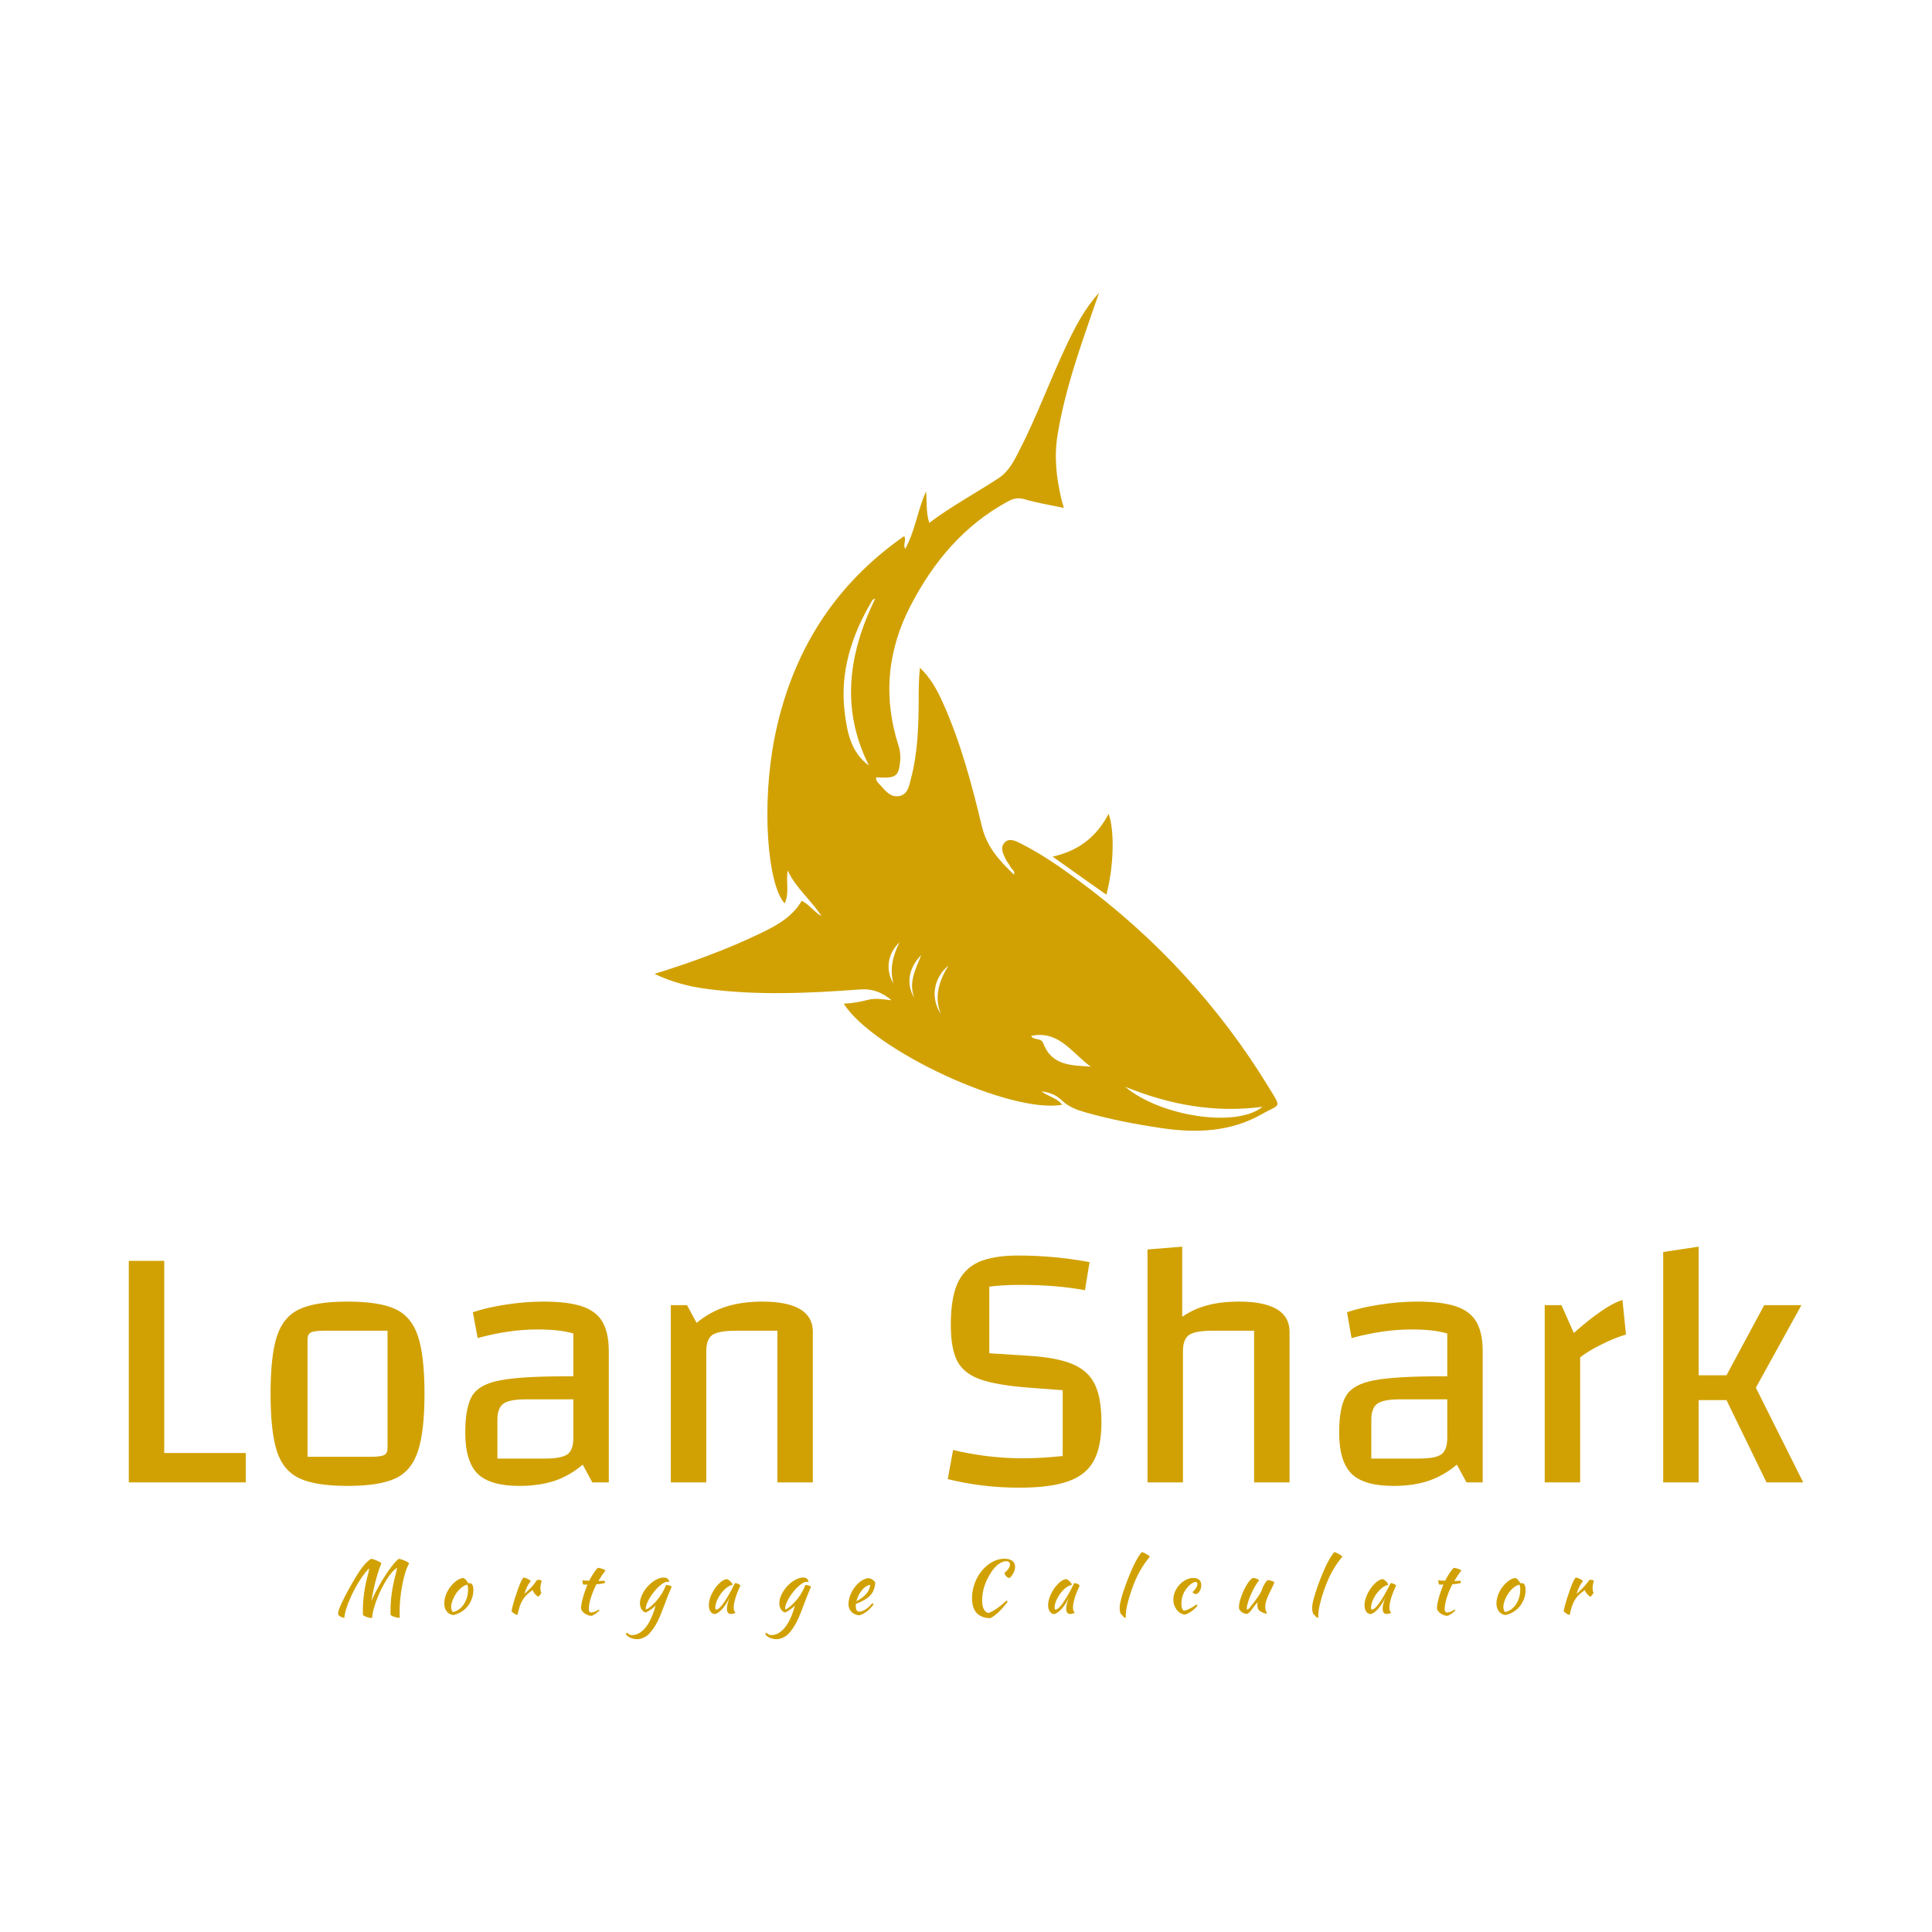
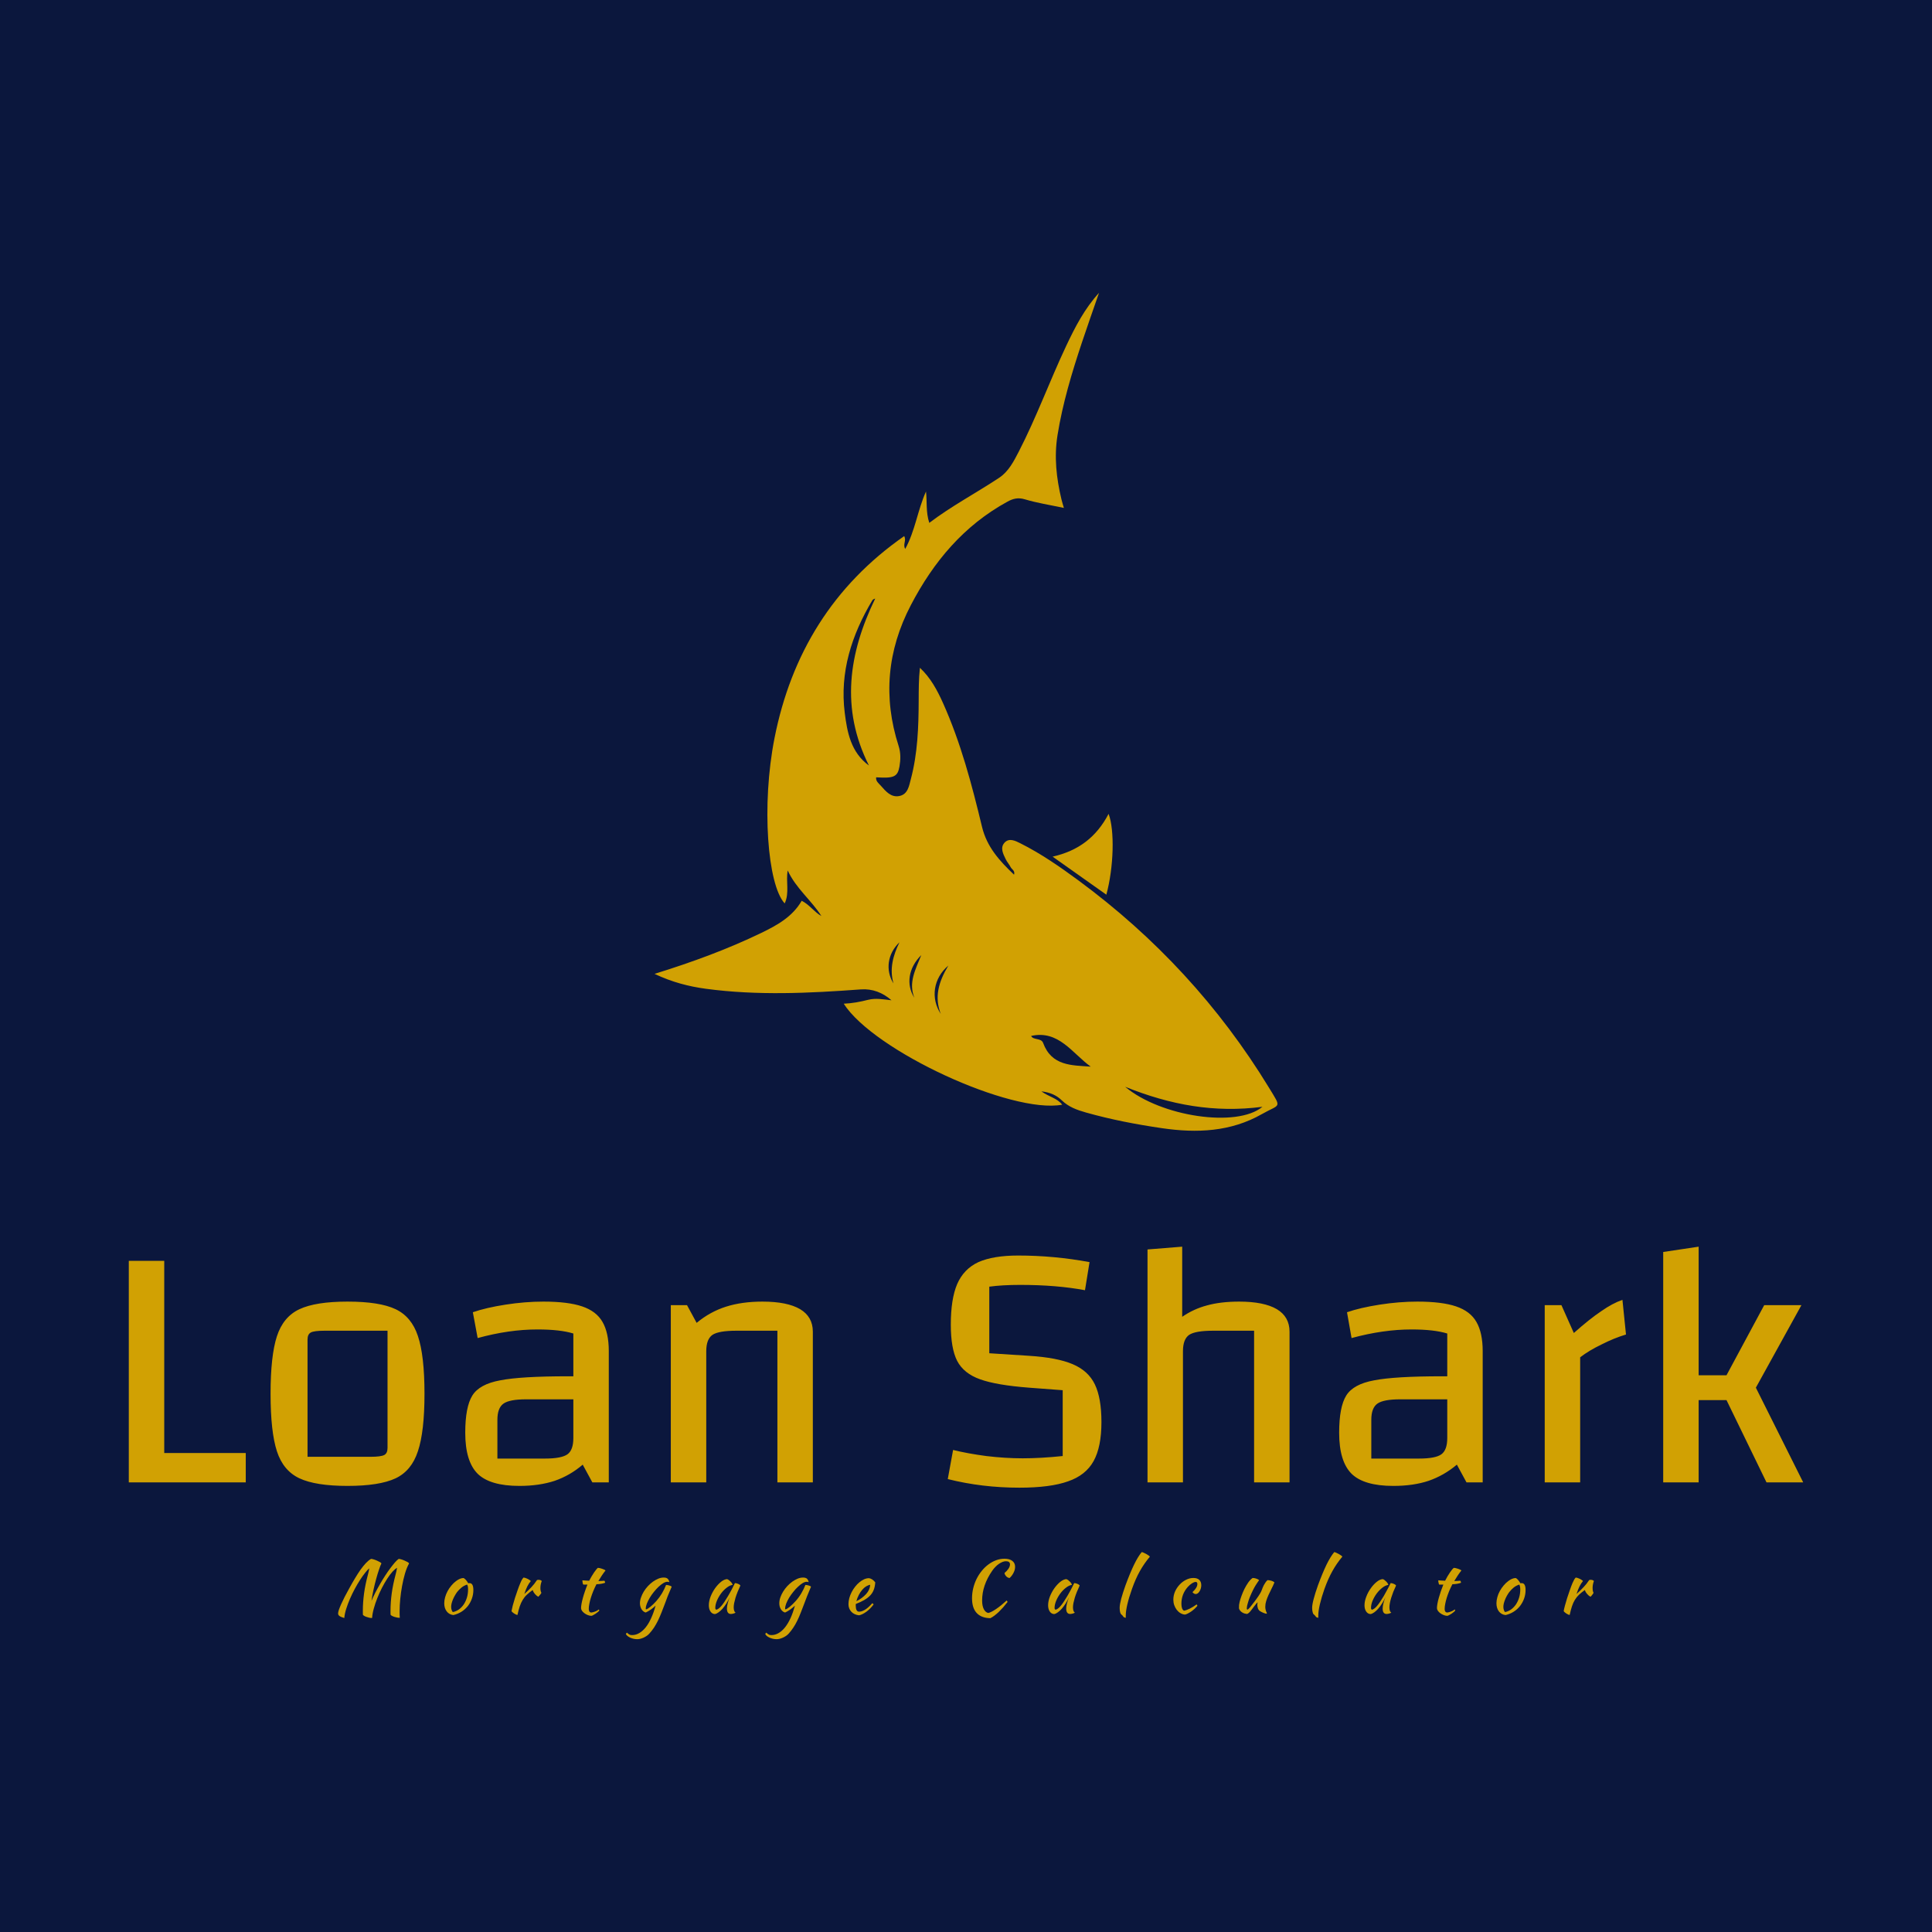
<svg xmlns="http://www.w3.org/2000/svg" data-v-fde0c5aa="" viewBox="0 0 300 300" class="iconAboveSlogan" version="1.1" id="svg23">
  <defs data-v-fde0c5aa="" id="defs2">
    
  </defs>
+   <rect data-v-fde0c5aa="" fill="#0B173D" x="0" y="0" width="300px" height="300px" class="logo-background-square" id="rect4" />
  <defs data-v-fde0c5aa="" id="defs6">
    
  </defs>
  <defs data-v-fde0c5aa="" id="defs11">
    
  </defs>
  <defs data-v-fde0c5aa="" id="defs18">
    
  </defs>
  <g data-v-fde0c5aa="" id="7da9d844-5182-4eda-98b6-240782b9077e" fill="#d1a103" transform="matrix(3.931055,0,0,3.931055,15.04687,162.645)">
    <path d="M 1.26,17.18 V 8.43 h 1.4 v 7.59 h 3.22 v 1.16 z m 8.64,0.14 v 0 q -1.26,0 -1.9,-0.3 v 0 0 Q 7.36,16.72 7.11,15.95 v 0 0 Q 6.86,15.18 6.86,13.68 v 0 0 q 0,-1.5 0.25,-2.27 v 0 0 Q 7.36,10.64 8,10.34 v 0 0 q 0.64,-0.3 1.9,-0.3 v 0 0 q 1.27,0 1.9,0.3 v 0 0 q 0.63,0.3 0.88,1.06 v 0 0 q 0.26,0.77 0.26,2.28 v 0 0 q 0,1.5 -0.26,2.27 v 0 0 q -0.25,0.77 -0.88,1.07 v 0 0 q -0.64,0.3 -1.9,0.3 z M 8.32,16.17 h 2.49 v 0 q 0.4,0 0.54,-0.07 v 0 0 q 0.13,-0.07 0.13,-0.28 v 0 -4.63 H 8.99 v 0 q -0.41,0 -0.54,0.07 v 0 0 q -0.13,0.07 -0.13,0.28 v 0 z m 9.32,-6.13 v 0 q 0.97,0 1.53,0.19 v 0 0 q 0.56,0.19 0.8,0.61 v 0 0 q 0.25,0.43 0.25,1.16 v 0 5.18 h -0.65 l -0.38,-0.7 v 0 q -0.5,0.43 -1.11,0.64 v 0 0 q -0.61,0.2 -1.39,0.2 v 0 0 q -1.16,0 -1.65,-0.48 v 0 0 q -0.49,-0.49 -0.49,-1.62 v 0 0 q 0,-1.02 0.28,-1.47 v 0 0 q 0.28,-0.45 1.1,-0.6 v 0 0 q 0.81,-0.16 2.68,-0.16 v 0 h 0.21 v -1.69 0 Q 18.3,11.14 17.4,11.14 v 0 0 q -1.12,0 -2.36,0.34 v 0 l -0.19,-1.02 v 0 q 0.52,-0.18 1.29,-0.3 v 0 0 q 0.77,-0.12 1.5,-0.12 z m 0.06,6.2 v 0 q 0.65,0 0.89,-0.17 v 0 0 q 0.23,-0.17 0.23,-0.64 v 0 -1.53 h -1.87 v 0 q -0.65,0 -0.89,0.17 v 0 0 q -0.24,0.17 -0.24,0.64 v 0 1.53 z m 4.97,0.94 v -7 h 0.64 l 0.38,0.7 v 0 q 0.53,-0.44 1.16,-0.64 v 0 0 q 0.63,-0.2 1.44,-0.2 v 0 0 q 0.98,0 1.49,0.3 v 0 0 q 0.5,0.3 0.5,0.89 v 0 5.95 h -1.4 v -5.99 h -1.62 v 0 q -0.69,0 -0.94,0.16 v 0 0 Q 24.07,11.52 24.07,12 v 0 5.18 z M 33.82,15.9 v 0 q 0.56,0.14 1.31,0.24 v 0 0 q 0.75,0.09 1.44,0.09 v 0 0 q 0.71,0 1.58,-0.09 v 0 -2.6 l -1.33,-0.1 v 0 q -1.29,-0.1 -1.93,-0.33 v 0 0 q -0.65,-0.23 -0.91,-0.73 v 0 0 q -0.25,-0.49 -0.25,-1.43 v 0 0 q 0,-1.01 0.25,-1.6 v 0 0 q 0.26,-0.6 0.84,-0.87 v 0 0 q 0.59,-0.26 1.57,-0.26 v 0 0 q 1.41,0 2.82,0.26 v 0 l -0.18,1.11 v 0 Q 37.91,9.38 36.47,9.38 v 0 0 q -0.71,0 -1.22,0.07 v 0 2.63 l 1.56,0.1 v 0 q 1.12,0.07 1.73,0.33 v 0 0 q 0.62,0.26 0.88,0.8 v 0 0 q 0.26,0.54 0.26,1.49 v 0 0 q 0,0.98 -0.31,1.54 v 0 0 q -0.31,0.56 -1.01,0.8 v 0 0 q -0.7,0.25 -1.92,0.25 v 0 0 q -1.48,0 -2.83,-0.34 v 0 z m 7.68,1.28 v -9.2 l 1.37,-0.11 v 2.77 0 q 0.45,-0.31 0.98,-0.45 v 0 0 q 0.54,-0.15 1.27,-0.15 v 0 0 q 0.98,0 1.49,0.3 v 0 0 q 0.5,0.3 0.5,0.89 v 0 5.95 h -1.4 v -5.99 h -1.62 v 0 q -0.69,0 -0.94,0.16 v 0 0 Q 42.9,11.52 42.9,12 v 0 5.18 z m 10.66,-7.14 v 0 q 0.97,0 1.53,0.19 v 0 0 q 0.56,0.19 0.8,0.61 v 0 0 q 0.25,0.43 0.25,1.16 v 0 5.18 H 54.1 l -0.38,-0.7 v 0 q -0.51,0.43 -1.12,0.64 v 0 0 q -0.6,0.2 -1.39,0.2 v 0 0 q -1.16,0 -1.65,-0.48 v 0 0 q -0.49,-0.49 -0.49,-1.62 v 0 0 q 0,-1.02 0.28,-1.47 v 0 0 q 0.28,-0.45 1.1,-0.6 v 0 0 q 0.82,-0.16 2.68,-0.16 v 0 h 0.21 v -1.69 0 q -0.52,-0.16 -1.41,-0.16 v 0 0 q -1.12,0 -2.37,0.34 v 0 l -0.18,-1.02 v 0 q 0.52,-0.18 1.29,-0.3 v 0 0 q 0.77,-0.12 1.49,-0.12 z m 0.06,6.2 v 0 q 0.66,0 0.89,-0.17 v 0 0 q 0.23,-0.17 0.23,-0.64 v 0 -1.53 h -1.86 v 0 q -0.66,0 -0.9,0.17 v 0 0 q -0.24,0.17 -0.24,0.64 v 0 1.53 z m 5.63,-6.06 0.49,1.1 v 0 q 0.63,-0.56 1.08,-0.86 v 0 0 q 0.44,-0.31 0.84,-0.45 v 0 l 0.14,1.37 v 0 q -0.47,0.14 -0.96,0.39 v 0 0 q -0.5,0.24 -0.85,0.51 v 0 4.94 h -1.4 v -7 z m 6.52,3.75 h -1.1 v 3.25 h -1.4 v -9.1 l 1.4,-0.21 v 5.08 h 1.1 l 1.49,-2.77 h 1.47 l -1.8,3.26 1.87,3.74 h -1.45 z" id="path8" />
  </g>
  <g data-v-fde0c5aa="" id="c3122858-cf7c-4037-adb4-14004955eb13" stroke="none" fill="#d1a103" transform="matrix(1.330618,0,0,1.330618,83.30834,44.13738)">
    <path clip-rule="evenodd" d="m 42.907,29.392 c 0.293,0.537 -0.19,0.955 0.121,1.494 1.173,-2.141 1.445,-4.529 2.424,-6.698 0.137,1.184 -0.03,2.398 0.385,3.659 2.606,-1.977 5.463,-3.48 8.146,-5.257 1.09,-0.721 1.699,-1.899 2.287,-3.038 2.071,-4.013 3.613,-8.264 5.537,-12.344 1.039,-2.204 2.15,-4.36 3.839,-6.208 -0.663,1.919 -1.345,3.832 -1.985,5.758 -1.185,3.559 -2.266,7.143 -2.862,10.861 -0.407,2.539 -0.13,5.014 0.46,7.479 0.069,0.29 0.16,0.574 0.283,1.005 -1.623,-0.346 -3.122,-0.575 -4.561,-1.007 -0.781,-0.234 -1.375,-0.079 -2.01,0.268 -5.092,2.78 -8.634,7.001 -11.282,12.075 -2.765,5.298 -3.261,10.772 -1.427,16.46 0.252,0.781 0.232,1.591 0.096,2.374 -0.211,1.214 -0.67,1.402 -2.723,1.266 -0.06,0.458 0.295,0.697 0.537,0.971 0.584,0.658 1.195,1.417 2.188,1.209 0.985,-0.206 1.115,-1.183 1.325,-1.972 0.794,-2.992 0.901,-6.061 0.914,-9.134 0.005,-1.267 0.001,-2.534 0.143,-3.855 1.241,1.159 2.015,2.6 2.687,4.094 2.082,4.635 3.375,9.53 4.555,14.445 0.571,2.381 2.051,3.992 3.743,5.604 0.146,-0.468 -0.266,-0.613 -0.401,-0.885 -0.159,-0.319 -0.414,-0.592 -0.569,-0.914 -0.295,-0.612 -0.672,-1.319 -0.164,-1.908 0.545,-0.631 1.289,-0.247 1.878,0.049 2.398,1.204 4.603,2.731 6.756,4.318 8.988,6.625 16.445,14.674 22.259,24.212 1.508,2.474 1.314,1.845 -0.828,3.065 -3.646,2.079 -7.603,2.238 -11.639,1.651 -3.001,-0.437 -5.977,-1.007 -8.901,-1.833 -1.052,-0.297 -2.019,-0.644 -2.833,-1.432 -0.56,-0.543 -1.286,-0.91 -2.369,-1.037 0.905,0.656 1.86,0.794 2.43,1.558 -5.948,1.112 -21.983,-6.289 -25.493,-11.786 0.987,-0.043 1.911,-0.216 2.824,-0.449 0.915,-0.233 1.818,-0.051 2.749,0.048 -1.025,-0.895 -2.224,-1.368 -3.584,-1.268 -6.025,0.445 -12.051,0.735 -18.068,-0.072 -1.999,-0.269 -3.945,-0.768 -6,-1.74 4.426,-1.377 8.53,-2.882 12.477,-4.79 1.853,-0.896 3.626,-1.886 4.698,-3.742 0.919,0.466 1.449,1.305 2.298,1.784 -1.18,-1.856 -2.99,-3.247 -3.931,-5.318 -0.24,1.279 0.229,2.601 -0.353,3.844 -2.013,-2.18 -2.73,-11.485 -1.188,-19.293 1.931,-9.786 6.815,-17.777 15.132,-23.571 z m -4.114,26.77 c -3.339,-6.651 -2.363,-13.1 0.732,-19.481 -0.188,0.06 -0.287,0.121 -0.34,0.209 -2.416,4.049 -3.813,8.397 -3.214,13.132 0.285,2.243 0.705,4.602 2.822,6.14 z m 29.901,37.493 c 4.174,3.498 13.055,4.806 16.021,2.334 -5.585,0.734 -10.751,-0.212 -16.021,-2.334 z m -4.02,-2.352 c -2.171,-1.574 -3.744,-4.299 -6.952,-3.583 0.251,0.524 1.171,0.2 1.399,0.819 1.001,2.707 3.348,2.601 5.553,2.764 z M 47.176,85.149 c -0.761,-1.949 -0.269,-3.726 0.887,-5.644 -1.767,1.492 -2.085,3.82 -0.887,5.644 z M 42.357,76.79 c -1.391,1.327 -1.669,3.243 -0.699,4.805 -0.486,-1.703 -0.052,-3.258 0.699,-4.805 z m 1.738,6.479 c -0.706,-1.756 0.111,-3.261 0.808,-4.985 -1.5,1.482 -1.802,3.426 -0.808,4.985 z" id="path13" />
    <path clip-rule="evenodd" d="m 66.761,61.803 c 0.724,1.915 0.603,6.253 -0.262,9.434 l -6.271,-4.439 c 3.004,-0.681 5.112,-2.274 6.533,-4.995 z" id="path15" />
  </g>
  <g data-v-fde0c5aa="" id="1277791f-596a-476f-8871-e200d93dfbfd" fill="#d1a103" transform="matrix(0.8075203,0,0,0.8075203,51.96704,238.1313)">
    <path d="m 7.2,16.21 v 0 0 q -0.03,0.02 -0.06,0.02 v 0 0 q -0.03,0 -0.11,0 v 0 0 q -0.2,0 -0.46,-0.07 v 0 0 Q 6.31,16.1 6.07,16.01 v 0 0 Q 5.82,15.92 5.65,15.81 v 0 0 Q 5.47,15.69 5.43,15.61 v 0 0 Q 5.42,15.41 5.42,15.2 v 0 0 q 0,-0.21 0,-0.4 v 0 0 q 0,-1.57 0.23,-3.28 v 0 0 Q 5.88,9.81 6.41,7.83 v 0 0 q 0.06,-0.2 0.12,-0.5 v 0 0 Q 6.59,7.03 6.66,6.68 v 0 0 Q 6.33,6.94 5.87,7.53 v 0 0 Q 5.4,8.11 4.89,8.9 v 0 0 Q 4.38,9.69 3.87,10.63 v 0 0 q -0.51,0.95 -0.93,1.92 v 0 0 q -0.42,0.97 -0.72,1.93 v 0 0 q -0.3,0.95 -0.37,1.76 v 0 0 Q 1.18,16.04 0.92,15.85 v 0 0 Q 0.66,15.65 0.66,15.37 v 0 0 q 0,-0.25 0.15,-0.71 v 0 0 Q 0.97,14.2 1.25,13.57 v 0 0 q 0.28,-0.63 0.68,-1.41 v 0 0 q 0.41,-0.78 0.9,-1.67 v 0 0 Q 3.39,9.46 3.93,8.57 v 0 0 Q 4.47,7.67 4.98,6.94 v 0 0 Q 5.5,6.22 6,5.68 v 0 0 Q 6.5,5.15 6.99,4.87 v 0 0 q 0.19,0 0.52,0.1 v 0 0 q 0.33,0.1 0.64,0.24 v 0 0 q 0.32,0.14 0.56,0.28 v 0 0 q 0.25,0.15 0.28,0.25 v 0 0 Q 8.79,6.13 8.53,6.92 v 0 0 Q 8.26,7.7 7.99,8.69 v 0 0 q -0.28,1 -0.52,2.11 v 0 0 q -0.25,1.11 -0.39,2.14 v 0 0 q 0.33,-0.77 0.75,-1.61 v 0 0 Q 8.26,10.5 8.74,9.68 v 0 0 Q 9.21,8.86 9.71,8.09 v 0 0 q 0.5,-0.77 0.97,-1.4 v 0 0 q 0.48,-0.64 0.89,-1.12 v 0 0 q 0.41,-0.47 0.74,-0.7 v 0 0 q 0.19,0 0.52,0.1 v 0 0 q 0.33,0.1 0.64,0.24 v 0 0 q 0.32,0.14 0.57,0.28 v 0 0 q 0.24,0.15 0.27,0.25 v 0 0 q -0.45,0.8 -0.79,1.95 v 0 0 q -0.33,1.14 -0.56,2.4 v 0 0 q -0.23,1.26 -0.35,2.5 v 0 0 q -0.12,1.24 -0.12,2.22 v 0 0 q 0,0.32 0,0.67 v 0 0 q 0,0.35 0.03,0.73 v 0 0 q -0.2,0 -0.47,-0.05 v 0 0 q -0.28,-0.05 -0.53,-0.13 v 0 0 q -0.26,-0.08 -0.47,-0.19 v 0 0 q -0.21,-0.1 -0.3,-0.23 v 0 0 q -0.01,-0.2 -0.01,-0.41 v 0 0 q 0,-0.21 0,-0.4 v 0 0 q 0,-1.57 0.23,-3.28 v 0 0 Q 11.2,9.81 11.73,7.83 v 0 0 q 0.06,-0.2 0.13,-0.54 v 0 0 Q 11.93,6.96 12,6.59 v 0 0 q -0.39,0.2 -0.89,0.75 v 0 0 Q 10.61,7.9 10.1,8.69 v 0 0 Q 9.59,9.48 9.09,10.44 v 0 0 Q 8.6,11.41 8.2,12.41 v 0 0 q -0.4,1 -0.67,1.99 v 0 0 Q 7.25,15.39 7.2,16.21 Z m 15.62,-0.54 v 0 0 q -0.8,-0.09 -1.27,-0.7 v 0 0 Q 21.07,14.35 21.07,13.4 v 0 0 q 0,-0.56 0.17,-1.16 v 0 0 q 0.17,-0.61 0.47,-1.17 v 0 0 Q 22.02,10.5 22.44,10 v 0 0 q 0.42,-0.51 0.91,-0.87 v 0 0 q 0.77,-0.58 1.44,-0.58 v 0 0 q 0.45,0.24 0.89,1 v 0 0 q 0.07,0 0.12,-0.01 v 0 0 q 0.06,-0.01 0.13,-0.01 v 0 0 q 0.74,0 0.74,1.32 v 0 0 q 0,0.88 -0.29,1.67 v 0 0 q -0.28,0.79 -0.79,1.44 v 0 0 q -0.52,0.64 -1.22,1.08 v 0 0 q -0.71,0.44 -1.55,0.63 z m 0.71,-4.41 v 0 0 q -0.23,0.32 -0.44,0.7 v 0 0 q -0.21,0.37 -0.37,0.76 v 0 0 q -0.15,0.38 -0.24,0.74 v 0 0 Q 22.4,13.82 22.4,14.1 v 0 0 q 0,0.33 0.11,0.64 v 0 0 q 0.11,0.31 0.25,0.35 v 0 0 q 0.63,-0.14 1.16,-0.52 v 0 0 q 0.52,-0.39 0.91,-0.96 v 0 0 q 0.38,-0.58 0.6,-1.3 v 0 0 q 0.22,-0.73 0.22,-1.56 v 0 0 q 0,-0.36 -0.04,-0.57 v 0 0 Q 25.56,9.97 25.47,9.81 v 0 0 Q 24.85,10 24.37,10.4 v 0 0 q -0.49,0.41 -0.84,0.86 z m 10.48,3.64 v 0 0 q 0.07,-0.41 0.24,-1.08 v 0 0 q 0.18,-0.66 0.41,-1.41 v 0 0 q 0.24,-0.75 0.51,-1.5 v 0 0 q 0.26,-0.76 0.52,-1.36 v 0 0 q 0.18,-0.44 0.32,-0.68 v 0 0 q 0.14,-0.25 0.31,-0.41 v 0 0 q 0.19,0.02 0.4,0.09 v 0 0 q 0.21,0.07 0.41,0.17 v 0 0 q 0.19,0.1 0.35,0.21 v 0 0 q 0.15,0.1 0.24,0.2 v 0 0 q -0.38,0.45 -0.67,1.02 v 0 0 q -0.29,0.57 -0.58,1.47 v 0 0 q 0.76,-0.67 1.34,-1.29 v 0 0 q 0.58,-0.61 1.08,-1.37 v 0 0 q 0.09,-0.07 0.3,-0.07 v 0 0 q 0.19,0 0.37,0.06 v 0 0 q 0.19,0.07 0.26,0.18 v 0 0 q -0.26,0.67 -0.26,1.33 v 0 0 q 0,0.61 0.19,0.92 v 0 0 q -0.02,0.09 -0.19,0.32 v 0 0 q -0.18,0.24 -0.39,0.45 v 0 0 Q 38.79,11.96 38.5,11.61 v 0 0 q -0.29,-0.34 -0.43,-0.75 v 0 0 q -0.66,0.47 -1.12,0.91 v 0 0 q -0.47,0.44 -0.79,0.98 v 0 0 q -0.33,0.54 -0.57,1.24 v 0 0 q -0.23,0.7 -0.44,1.66 v 0 0 q -0.12,-0.01 -0.3,-0.09 v 0 0 Q 34.68,15.48 34.5,15.37 v 0 0 q -0.17,-0.11 -0.31,-0.24 v 0 0 Q 34.05,15.01 34.01,14.9 Z m 14.6,-5.09 h -0.8 v 0 Q 47.74,9.73 47.68,9.46 v 0 0 Q 47.63,9.18 47.63,8.99 v 0 0 q 0.36,0.03 0.7,0.05 v 0 0 q 0.33,0.02 0.61,0.03 v 0 0 Q 49.15,8.65 49.4,8.24 v 0 0 q 0.24,-0.41 0.48,-0.76 v 0 0 Q 50.11,7.14 50.31,6.9 v 0 0 q 0.2,-0.24 0.31,-0.31 v 0 0 q 0.14,0 0.36,0.05 v 0 0 q 0.22,0.05 0.44,0.13 v 0 0 q 0.23,0.08 0.41,0.16 v 0 0 q 0.18,0.08 0.25,0.17 v 0 0 q -0.42,0.53 -0.72,0.99 v 0 0 q -0.3,0.45 -0.65,1.04 v 0 0 q 0.28,0 0.57,-0.02 v 0 0 Q 51.56,9.1 51.86,9.07 v 0 0 q 0.07,0.07 0.11,0.18 v 0 0 q 0.04,0.1 0.04,0.21 v 0 0 q -0.69,0.26 -1.67,0.28 v 0 0 q -0.35,0.68 -0.62,1.34 v 0 0 q -0.27,0.67 -0.46,1.28 v 0 0 q -0.19,0.62 -0.29,1.16 v 0 0 q -0.11,0.55 -0.11,0.98 v 0 0 q 0,0.62 0.46,0.69 v 0 0 q 0.42,-0.06 0.8,-0.21 v 0 0 q 0.38,-0.15 0.67,-0.39 v 0 0 q 0.09,0.12 0.1,0.21 v 0 0 q -0.08,0.12 -0.29,0.29 v 0 0 q -0.2,0.17 -0.44,0.33 v 0 0 q -0.24,0.16 -0.46,0.27 v 0 0 q -0.22,0.12 -0.34,0.13 v 0 0 q -0.35,-0.01 -0.7,-0.15 v 0 0 q -0.35,-0.14 -0.63,-0.35 v 0 0 q -0.29,-0.21 -0.47,-0.47 v 0 0 q -0.18,-0.26 -0.18,-0.51 v 0 0 q 0,-0.34 0.09,-0.85 v 0 0 q 0.09,-0.51 0.26,-1.11 v 0 0 q 0.16,-0.61 0.39,-1.26 v 0 0 q 0.22,-0.66 0.49,-1.31 z m 7.4,9.54 v 0 0 q 0,-0.09 0.06,-0.16 v 0 0 q 0.06,-0.07 0.13,-0.14 v 0 0 q 0.16,0.16 0.28,0.24 v 0 0 q 0.12,0.09 0.23,0.14 v 0 0 q 0.1,0.06 0.21,0.07 v 0 0 q 0.12,0.02 0.27,0.02 v 0 0 q 0.73,0 1.39,-0.39 v 0 0 q 0.65,-0.38 1.24,-1.11 v 0 0 q 0.58,-0.73 1.05,-1.78 v 0 0 q 0.48,-1.05 0.84,-2.38 v 0 0 q -0.17,0.17 -0.41,0.37 v 0 0 q -0.25,0.2 -0.51,0.39 v 0 0 q -0.27,0.18 -0.53,0.33 v 0 0 Q 60,15.11 59.82,15.18 v 0 0 q -0.24,-0.05 -0.44,-0.21 v 0 0 q -0.2,-0.16 -0.36,-0.4 v 0 0 q -0.15,-0.23 -0.23,-0.53 v 0 0 Q 58.7,13.73 58.7,13.4 v 0 0 q 0,-0.55 0.21,-1.12 v 0 0 q 0.2,-0.58 0.53,-1.13 v 0 0 q 0.34,-0.55 0.79,-1.04 v 0 0 Q 60.69,9.62 61.2,9.25 v 0 0 q 0.51,-0.36 1.04,-0.58 v 0 0 q 0.52,-0.21 1.03,-0.21 v 0 0 q 0.49,0 0.73,0.2 v 0 0 q 0.25,0.2 0.36,0.69 v 0 0 Q 64.2,9.27 63.97,9.27 v 0 0 q -0.34,0 -0.78,0.26 v 0 0 q -0.44,0.27 -0.9,0.7 v 0 0 q -0.45,0.42 -0.9,0.98 v 0 0 q -0.45,0.55 -0.79,1.12 v 0 0 q -0.34,0.58 -0.56,1.12 v 0 0 Q 59.82,14 59.82,14.43 v 0 0 q 0,0.1 0.02,0.12 v 0 0 q 0.01,0.02 0.04,0.02 v 0 0 q 0.12,0 0.34,-0.14 v 0 0 q 0.22,-0.14 0.49,-0.35 v 0 0 q 0.27,-0.22 0.57,-0.51 v 0 0 q 0.29,-0.28 0.56,-0.58 v 0 0 q 0.6,-0.67 1.1,-1.5 v 0 0 q 0.49,-0.84 0.79,-1.62 v 0 0 Q 64.11,9.9 64.4,10 v 0 0 q 0.29,0.09 0.41,0.21 v 0 0 q -0.48,1.09 -0.77,1.83 v 0 0 q -0.28,0.74 -0.49,1.32 v 0 0 q -0.38,1 -0.71,1.84 v 0 0 q -0.33,0.83 -0.67,1.54 v 0 0 q -0.35,0.7 -0.74,1.31 v 0 0 q -0.4,0.61 -0.91,1.17 v 0 0 q -0.24,0.27 -0.54,0.47 v 0 0 q -0.3,0.2 -0.61,0.34 v 0 0 q -0.32,0.14 -0.62,0.21 v 0 0 q -0.3,0.07 -0.55,0.07 v 0 0 q -0.34,0 -0.69,-0.07 v 0 0 q -0.35,-0.08 -0.65,-0.21 v 0 0 q -0.3,-0.14 -0.52,-0.31 v 0 0 Q 56.11,19.54 56.01,19.35 Z M 76.97,9.52 v 0 0 q 0.14,0 0.33,0.05 v 0 0 q 0.19,0.05 0.34,0.13 v 0 0 q 0.16,0.07 0.26,0.16 v 0 0 q 0.11,0.08 0.11,0.15 v 0 0 q -0.28,0.59 -0.52,1.18 v 0 0 q -0.24,0.6 -0.41,1.14 v 0 0 q -0.16,0.55 -0.26,1.03 v 0 0 q -0.09,0.47 -0.09,0.82 v 0 0 q 0,0.39 0.09,0.65 v 0 0 q 0.08,0.26 0.28,0.37 v 0 0 q -0.17,0.12 -0.44,0.19 v 0 0 q -0.26,0.07 -0.47,0.07 v 0 0 q -0.76,0 -0.76,-1.04 v 0 0 q 0,-0.8 0.53,-2.18 v 0 0 q -0.28,0.64 -0.64,1.21 v 0 0 q -0.36,0.56 -0.74,1 v 0 0 q -0.38,0.43 -0.77,0.7 v 0 0 q -0.38,0.28 -0.7,0.33 v 0 0 q -0.52,-0.02 -0.84,-0.49 v 0 0 q -0.32,-0.47 -0.32,-1.2 v 0 0 q 0,-0.78 0.33,-1.65 v 0 0 q 0.34,-0.87 0.86,-1.61 v 0 0 q 0.53,-0.74 1.14,-1.24 v 0 0 q 0.62,-0.5 1.19,-0.53 v 0 0 q 0.14,0.05 0.32,0.17 v 0 0 q 0.17,0.13 0.33,0.3 v 0 0 q 0.17,0.16 0.28,0.34 v 0 0 q 0.11,0.17 0.12,0.3 v 0 0 q -0.56,0.08 -1.15,0.55 v 0 0 q -0.6,0.46 -1.08,1.11 v 0 0 q -0.48,0.65 -0.79,1.39 v 0 0 q -0.31,0.74 -0.31,1.39 v 0 0 q 0,0.26 0.2,0.33 v 0 0 q 0.4,-0.08 0.94,-0.69 v 0 0 q 0.53,-0.61 1.28,-1.88 v 0 0 q 0.14,-0.25 0.32,-0.56 v 0 0 q 0.17,-0.31 0.36,-0.65 v 0 0 q 0.18,-0.33 0.35,-0.68 v 0 0 q 0.18,-0.34 0.33,-0.66 z m 5.84,9.83 v 0 0 q 0,-0.09 0.06,-0.16 v 0 0 q 0.05,-0.07 0.12,-0.14 v 0 0 q 0.17,0.16 0.29,0.24 v 0 0 q 0.12,0.09 0.22,0.14 v 0 0 q 0.11,0.06 0.22,0.07 v 0 0 q 0.11,0.02 0.27,0.02 v 0 0 q 0.72,0 1.38,-0.39 v 0 0 q 0.66,-0.38 1.24,-1.11 v 0 0 q 0.58,-0.73 1.06,-1.78 v 0 0 q 0.47,-1.05 0.84,-2.38 v 0 0 q -0.17,0.17 -0.42,0.37 v 0 0 q -0.24,0.2 -0.51,0.39 v 0 0 q -0.26,0.18 -0.52,0.33 v 0 0 q -0.26,0.16 -0.44,0.23 v 0 0 q -0.24,-0.05 -0.44,-0.21 v 0 0 q -0.21,-0.16 -0.36,-0.4 v 0 0 q -0.15,-0.23 -0.24,-0.53 v 0 0 Q 85.5,13.73 85.5,13.4 v 0 0 q 0,-0.55 0.2,-1.12 v 0 0 q 0.2,-0.58 0.54,-1.13 v 0 0 q 0.34,-0.55 0.79,-1.04 v 0 0 Q 87.49,9.62 88,9.25 v 0 0 q 0.51,-0.36 1.03,-0.58 v 0 0 q 0.53,-0.21 1.03,-0.21 v 0 0 q 0.49,0 0.74,0.2 v 0 0 q 0.24,0.2 0.35,0.69 v 0 0 Q 91,9.27 90.76,9.27 v 0 0 q -0.33,0 -0.78,0.26 v 0 0 q -0.44,0.27 -0.89,0.7 v 0 0 q -0.46,0.42 -0.9,0.98 v 0 0 q -0.45,0.55 -0.8,1.12 v 0 0 q -0.34,0.58 -0.56,1.12 v 0 0 Q 86.62,14 86.62,14.43 v 0 0 q 0,0.1 0.01,0.12 v 0 0 q 0.02,0.02 0.04,0.02 v 0 0 q 0.13,0 0.35,-0.14 v 0 0 q 0.21,-0.14 0.49,-0.35 v 0 0 q 0.27,-0.22 0.56,-0.51 v 0 0 q 0.3,-0.28 0.56,-0.58 v 0 0 q 0.61,-0.67 1.1,-1.5 v 0 0 q 0.5,-0.84 0.79,-1.62 v 0 0 Q 90.9,9.9 91.2,10 v 0 0 q 0.29,0.09 0.4,0.21 v 0 0 q -0.47,1.09 -0.76,1.83 v 0 0 q -0.29,0.74 -0.5,1.32 v 0 0 q -0.38,1 -0.71,1.84 v 0 0 q -0.32,0.83 -0.67,1.54 v 0 0 q -0.34,0.7 -0.74,1.31 v 0 0 q -0.4,0.61 -0.9,1.17 v 0 0 q -0.24,0.27 -0.54,0.47 v 0 0 q -0.3,0.2 -0.62,0.34 v 0 0 q -0.31,0.14 -0.61,0.21 v 0 0 q -0.3,0.07 -0.56,0.07 v 0 0 q -0.33,0 -0.68,-0.07 v 0 0 q -0.35,-0.08 -0.65,-0.21 v 0 0 q -0.3,-0.14 -0.53,-0.31 v 0 0 q -0.22,-0.18 -0.32,-0.37 z m 21.14,-9.97 v 0 0 q -0.06,0.87 -0.31,1.49 v 0 0 q -0.25,0.62 -0.72,1.09 v 0 0 q -0.47,0.47 -1.14,0.85 v 0 0 q -0.67,0.38 -1.57,0.73 v 0 0 q 0,0.08 -0.01,0.17 v 0 0 q 0,0.09 0,0.19 v 0 0 q 0,0.18 0.03,0.38 v 0 0 q 0.02,0.2 0.09,0.36 v 0 0 q 0.07,0.17 0.2,0.28 v 0 0 q 0.13,0.1 0.32,0.1 v 0 0 q 0.38,0 0.74,-0.17 v 0 0 q 0.37,-0.16 0.7,-0.41 v 0 0 q 0.33,-0.24 0.61,-0.53 v 0 0 q 0.29,-0.29 0.51,-0.53 v 0 0 q 0.14,0.13 0.24,0.24 v 0 0 q -0.63,0.84 -1.38,1.4 v 0 0 q -0.75,0.55 -1.42,0.7 v 0 0 q -0.96,-0.11 -1.5,-0.7 v 0 0 Q 98.8,14.42 98.8,13.58 v 0 0 q 0,-0.57 0.16,-1.17 v 0 0 q 0.16,-0.59 0.45,-1.15 v 0 0 q 0.28,-0.55 0.67,-1.04 v 0 0 q 0.38,-0.49 0.82,-0.85 v 0 0 Q 101.35,9 101.81,8.79 v 0 0 q 0.47,-0.21 0.94,-0.21 v 0 0 q 0.64,0.09 1.2,0.8 z m -0.97,0.46 v 0 0 q -0.37,0.06 -0.78,0.31 v 0 0 q -0.41,0.25 -0.76,0.67 v 0 0 q -0.36,0.42 -0.65,0.98 v 0 0 q -0.3,0.56 -0.47,1.21 v 0 0 q 1.12,-0.56 1.87,-1.38 v 0 0 q 0.74,-0.82 0.79,-1.79 z m 19.58,2.59 v 0 0 q 0,-0.98 0.23,-1.92 v 0 0 q 0.23,-0.95 0.65,-1.8 v 0 0 q 0.42,-0.84 1,-1.55 v 0 0 q 0.58,-0.71 1.27,-1.22 v 0 0 q 0.7,-0.52 1.48,-0.81 v 0 0 q 0.78,-0.29 1.61,-0.29 v 0 0 q 0.97,0 1.5,0.41 v 0 0 q 0.54,0.41 0.54,1.13 v 0 0 q 0,0.28 -0.07,0.58 v 0 0 q -0.08,0.29 -0.23,0.58 v 0 0 q -0.14,0.29 -0.34,0.55 v 0 0 q -0.2,0.27 -0.43,0.46 v 0 0 Q 129.4,8.5 129.14,8.22 v 0 0 Q 128.87,7.95 128.8,7.59 v 0 0 q 0.49,-0.41 0.78,-0.85 v 0 0 q 0.28,-0.44 0.28,-0.8 v 0 0 q 0,-0.62 -0.77,-0.62 v 0 0 q -0.32,0 -0.66,0.13 v 0 0 q -0.34,0.14 -0.69,0.37 v 0 0 q -0.35,0.24 -0.68,0.58 v 0 0 q -0.33,0.33 -0.61,0.74 v 0 0 q -1.95,2.8 -1.95,5.73 v 0 0 q 0,1.03 0.32,1.66 v 0 0 q 0.33,0.63 0.86,0.74 v 0 0 q 0.6,-0.14 1.52,-0.77 v 0 0 q 0.93,-0.63 2.02,-1.63 v 0 0 q 0.14,0.14 0.17,0.29 v 0 0 q -0.41,0.53 -0.84,1.02 v 0 0 q -0.44,0.49 -0.86,0.9 v 0 0 q -0.43,0.4 -0.84,0.71 v 0 0 q -0.42,0.31 -0.77,0.48 v 0 0 q -1.73,-0.03 -2.63,-1 v 0 0 q -0.89,-0.96 -0.89,-2.84 z m 19.65,-2.91 v 0 0 q 0.14,0 0.33,0.05 v 0 0 q 0.19,0.05 0.34,0.13 v 0 0 q 0.16,0.07 0.26,0.16 v 0 0 q 0.11,0.08 0.11,0.15 v 0 0 q -0.28,0.59 -0.52,1.18 v 0 0 q -0.24,0.6 -0.41,1.14 v 0 0 q -0.16,0.55 -0.26,1.03 v 0 0 q -0.09,0.47 -0.09,0.82 v 0 0 q 0,0.39 0.09,0.65 v 0 0 q 0.08,0.26 0.28,0.37 v 0 0 q -0.17,0.12 -0.44,0.19 v 0 0 q -0.26,0.07 -0.47,0.07 v 0 0 q -0.76,0 -0.76,-1.04 v 0 0 q 0,-0.8 0.53,-2.18 v 0 0 q -0.28,0.64 -0.64,1.21 v 0 0 q -0.36,0.56 -0.74,1 v 0 0 q -0.38,0.43 -0.77,0.7 v 0 0 q -0.38,0.28 -0.7,0.33 v 0 0 q -0.52,-0.02 -0.84,-0.49 v 0 0 q -0.32,-0.47 -0.32,-1.2 v 0 0 q 0,-0.78 0.33,-1.65 v 0 0 q 0.34,-0.87 0.86,-1.61 v 0 0 q 0.53,-0.74 1.14,-1.24 v 0 0 q 0.62,-0.5 1.19,-0.53 v 0 0 q 0.14,0.05 0.32,0.17 v 0 0 q 0.17,0.13 0.33,0.3 v 0 0 q 0.17,0.16 0.28,0.34 v 0 0 q 0.11,0.17 0.12,0.3 v 0 0 q -0.56,0.08 -1.15,0.55 v 0 0 q -0.6,0.46 -1.08,1.11 v 0 0 q -0.48,0.65 -0.79,1.39 v 0 0 q -0.31,0.74 -0.31,1.39 v 0 0 q 0,0.26 0.2,0.33 v 0 0 q 0.4,-0.08 0.94,-0.69 v 0 0 q 0.53,-0.61 1.28,-1.88 v 0 0 q 0.14,-0.25 0.32,-0.56 v 0 0 q 0.17,-0.31 0.36,-0.65 v 0 0 q 0.18,-0.33 0.35,-0.68 v 0 0 q 0.18,-0.34 0.33,-0.66 z m 8.74,4.76 v 0 0 q 0,-0.62 0.29,-1.73 v 0 0 q 0.3,-1.11 0.83,-2.6 v 0 0 q 0.87,-2.36 1.63,-3.94 v 0 0 q 0.76,-1.57 1.49,-2.45 v 0 0 q 0.17,0.02 0.41,0.14 v 0 0 q 0.25,0.11 0.49,0.24 v 0 0 q 0.23,0.13 0.42,0.27 v 0 0 q 0.19,0.14 0.25,0.23 v 0 0 q -1.09,1.29 -1.92,2.77 v 0 0 q -0.83,1.48 -1.51,3.4 v 0 0 q -0.59,1.65 -0.9,2.98 v 0 0 q -0.31,1.32 -0.31,2.2 v 0 0 q 0,0.24 0,0.3 v 0 0 q 0,0.05 0.02,0.11 v 0 0 q -0.2,-0.03 -0.34,-0.1 v 0 0 q -0.14,-0.07 -0.18,-0.17 v 0 0 q -0.03,-0.07 -0.15,-0.2 v 0 0 q -0.13,-0.13 -0.23,-0.2 v 0 0 q -0.12,-0.09 -0.21,-0.44 v 0 0 q -0.08,-0.36 -0.08,-0.81 z m 10.32,-1.57 v 0 0 q 0,-0.8 0.32,-1.55 v 0 0 q 0.33,-0.74 0.87,-1.32 v 0 0 Q 163,9.25 163.69,8.9 v 0 0 q 0.7,-0.36 1.44,-0.36 v 0 0 q 0.73,0 1.12,0.36 v 0 0 q 0.39,0.37 0.39,1.04 v 0 0 q 0,0.32 -0.09,0.62 v 0 0 q -0.09,0.3 -0.24,0.54 v 0 0 q -0.14,0.24 -0.34,0.39 v 0 0 q -0.2,0.14 -0.39,0.14 v 0 0 q -0.17,0 -0.35,-0.1 v 0 0 q -0.17,-0.11 -0.28,-0.27 v 0 0 q 0.94,-0.86 0.94,-1.56 v 0 0 q 0,-0.4 -0.33,-0.4 v 0 0 q -0.28,0 -0.7,0.26 v 0 0 q -0.42,0.27 -0.81,0.7 v 0 0 q -0.6,0.67 -0.92,1.49 v 0 0 q -0.31,0.82 -0.31,1.72 v 0 0 q 0,1.13 0.5,1.36 v 0 0 q 0.21,-0.03 0.49,-0.13 v 0 0 q 0.28,-0.1 0.61,-0.26 v 0 0 q 0.32,-0.16 0.66,-0.37 v 0 0 q 0.34,-0.21 0.67,-0.45 v 0 0 q 0.05,0.04 0.09,0.13 v 0 0 q 0.05,0.08 0.05,0.15 v 0 0 q -0.24,0.3 -0.55,0.58 v 0 0 q -0.31,0.28 -0.64,0.51 v 0 0 q -0.34,0.23 -0.66,0.39 v 0 0 q -0.31,0.16 -0.55,0.2 v 0 0 q -0.46,-0.04 -0.87,-0.29 v 0 0 q -0.4,-0.24 -0.7,-0.63 v 0 0 q -0.3,-0.39 -0.48,-0.9 v 0 0 q -0.17,-0.5 -0.17,-1.05 z m 16.6,2.16 v 0 0 q -0.27,-0.23 -0.36,-0.56 v 0 0 q -0.09,-0.34 -0.09,-0.58 v 0 0 q 0,-0.29 0.07,-0.5 v 0 0 q -0.05,0 -0.25,0.22 v 0 0 q -0.2,0.23 -0.43,0.54 v 0 0 q -0.23,0.3 -0.45,0.6 v 0 0 q -0.23,0.29 -0.34,0.43 v 0 0 q -0.18,0.2 -0.34,0.31 v 0 0 q -0.16,0.11 -0.26,0.13 v 0 0 q -0.22,-0.02 -0.47,-0.09 v 0 0 q -0.24,-0.08 -0.46,-0.22 v 0 0 q -0.22,-0.14 -0.38,-0.34 v 0 0 q -0.16,-0.19 -0.22,-0.45 v 0 0 q 0,-0.39 0.02,-0.64 v 0 0 q 0.03,-0.25 0.1,-0.55 v 0 0 q 0.12,-0.53 0.37,-1.2 v 0 0 q 0.24,-0.67 0.56,-1.32 v 0 0 q 0.33,-0.65 0.72,-1.22 v 0 0 q 0.4,-0.57 0.85,-0.89 v 0 0 q 0.13,0 0.3,0.02 v 0 0 q 0.16,0.02 0.34,0.08 v 0 0 q 0.17,0.05 0.33,0.13 v 0 0 q 0.17,0.08 0.28,0.2 v 0 0 q -0.13,0.14 -0.64,0.94 v 0 0 q -0.51,0.8 -1.14,2.3 v 0 0 q -0.07,0.15 -0.17,0.45 v 0 0 q -0.1,0.29 -0.19,0.61 v 0 0 q -0.1,0.32 -0.17,0.63 v 0 0 q -0.06,0.31 -0.06,0.49 v 0 0 q 0,0.11 0.04,0.17 v 0 0 q 0.03,0.06 0.06,0.08 v 0 0 q 0.21,-0.08 0.53,-0.46 v 0 0 q 0.32,-0.38 0.9,-1.16 v 0 0 q 0.14,-0.2 0.33,-0.45 v 0 0 q 0.19,-0.25 0.38,-0.54 v 0 0 q 0.2,-0.28 0.37,-0.59 v 0 0 q 0.18,-0.31 0.29,-0.62 v 0 0 q 0.06,-0.17 0.15,-0.4 v 0 0 q 0.09,-0.23 0.22,-0.48 v 0 0 q 0.13,-0.25 0.31,-0.51 v 0 0 q 0.17,-0.26 0.41,-0.48 v 0 0 q 0.18,0 0.39,0.04 v 0 0 q 0.21,0.04 0.4,0.1 v 0 0 q 0.19,0.07 0.33,0.14 v 0 0 q 0.14,0.08 0.21,0.16 v 0 0 q -0.25,0.62 -0.56,1.22 v 0 0 q -0.31,0.6 -0.57,1.18 v 0 0 q -0.27,0.59 -0.45,1.16 v 0 0 q -0.18,0.57 -0.18,1.12 v 0 0 q 0,0.29 0.05,0.51 v 0 0 q 0.05,0.22 0.1,0.37 v 0 0 q 0.06,0.14 0.11,0.24 v 0 0 q 0.05,0.1 0.05,0.17 v 0 0 q 0,0.01 -0.03,0.04 v 0 0 q -0.02,0.01 -0.03,0.01 v 0 0 q -0.1,0 -0.25,-0.04 v 0 0 q -0.16,-0.04 -0.35,-0.12 v 0 0 q -0.18,-0.07 -0.37,-0.17 v 0 0 q -0.19,-0.1 -0.36,-0.21 z m 10.09,-0.59 v 0 0 q 0,-0.62 0.3,-1.73 v 0 0 q 0.29,-1.11 0.82,-2.6 v 0 0 q 0.87,-2.36 1.63,-3.94 v 0 0 q 0.77,-1.57 1.5,-2.45 v 0 0 q 0.16,0.02 0.41,0.14 v 0 0 q 0.24,0.11 0.48,0.24 v 0 0 q 0.24,0.13 0.43,0.27 v 0 0 q 0.19,0.14 0.24,0.23 v 0 0 q -1.09,1.29 -1.91,2.77 v 0 0 q -0.83,1.48 -1.52,3.4 v 0 0 q -0.58,1.65 -0.89,2.98 v 0 0 q -0.31,1.32 -0.31,2.2 v 0 0 q 0,0.24 0,0.3 v 0 0 q 0,0.05 0.01,0.11 v 0 0 q -0.19,-0.03 -0.33,-0.1 v 0 0 q -0.14,-0.07 -0.18,-0.17 v 0 0 q -0.03,-0.07 -0.16,-0.2 v 0 0 q -0.12,-0.13 -0.22,-0.2 v 0 0 q -0.13,-0.09 -0.21,-0.44 v 0 0 q -0.09,-0.36 -0.09,-0.81 z m 15.1,-4.76 v 0 0 q 0.14,0 0.32,0.05 v 0 0 q 0.19,0.05 0.35,0.13 v 0 0 q 0.15,0.07 0.26,0.16 v 0 0 q 0.1,0.08 0.1,0.15 v 0 0 q -0.28,0.59 -0.52,1.18 v 0 0 q -0.23,0.6 -0.4,1.14 v 0 0 q -0.17,0.55 -0.26,1.03 v 0 0 q -0.09,0.47 -0.09,0.82 v 0 0 q 0,0.39 0.08,0.65 v 0 0 q 0.09,0.26 0.28,0.37 v 0 0 q -0.17,0.12 -0.43,0.19 v 0 0 q -0.27,0.07 -0.48,0.07 v 0 0 q -0.75,0 -0.75,-1.04 v 0 0 q 0,-0.8 0.53,-2.18 v 0 0 q -0.28,0.64 -0.65,1.21 v 0 0 q -0.36,0.56 -0.74,1 v 0 0 q -0.38,0.43 -0.76,0.7 v 0 0 q -0.39,0.28 -0.71,0.33 v 0 0 q -0.52,-0.02 -0.84,-0.49 v 0 0 q -0.32,-0.47 -0.32,-1.2 v 0 0 q 0,-0.78 0.34,-1.65 v 0 0 q 0.33,-0.87 0.86,-1.61 v 0 0 q 0.52,-0.74 1.14,-1.24 v 0 0 q 0.61,-0.5 1.19,-0.53 v 0 0 q 0.14,0.05 0.31,0.17 v 0 0 q 0.18,0.13 0.34,0.3 v 0 0 q 0.16,0.16 0.27,0.34 v 0 0 q 0.11,0.17 0.13,0.3 v 0 0 q -0.56,0.08 -1.16,0.55 v 0 0 q -0.59,0.46 -1.08,1.11 v 0 0 q -0.48,0.65 -0.79,1.39 v 0 0 q -0.3,0.74 -0.3,1.39 v 0 0 q 0,0.26 0.19,0.33 v 0 0 q 0.41,-0.08 0.94,-0.69 v 0 0 q 0.53,-0.61 1.29,-1.88 v 0 0 q 0.14,-0.25 0.31,-0.56 v 0 0 q 0.18,-0.31 0.36,-0.65 v 0 0 q 0.18,-0.33 0.36,-0.68 v 0 0 q 0.17,-0.34 0.33,-0.66 z m 10.13,0.29 h -0.8 v 0 q -0.07,-0.08 -0.12,-0.35 v 0 0 q -0.06,-0.28 -0.06,-0.47 v 0 0 q 0.37,0.03 0.7,0.05 v 0 0 q 0.34,0.02 0.62,0.03 v 0 0 q 0.21,-0.42 0.45,-0.83 v 0 0 q 0.25,-0.41 0.48,-0.76 v 0 0 q 0.23,-0.34 0.43,-0.58 v 0 0 q 0.21,-0.24 0.32,-0.31 v 0 0 q 0.14,0 0.35,0.05 v 0 0 q 0.22,0.05 0.45,0.13 v 0 0 q 0.22,0.08 0.4,0.16 v 0 0 q 0.18,0.08 0.25,0.17 v 0 0 q -0.42,0.53 -0.72,0.99 v 0 0 q -0.3,0.45 -0.65,1.04 v 0 0 q 0.28,0 0.57,-0.02 v 0 0 q 0.29,-0.01 0.58,-0.04 v 0 0 q 0.07,0.07 0.11,0.18 v 0 0 q 0.04,0.1 0.04,0.21 v 0 0 q -0.68,0.26 -1.66,0.28 v 0 0 q -0.35,0.68 -0.63,1.34 v 0 0 q -0.27,0.67 -0.46,1.28 v 0 0 q -0.19,0.62 -0.29,1.16 v 0 0 q -0.11,0.55 -0.11,0.98 v 0 0 q 0,0.62 0.47,0.69 v 0 0 q 0.42,-0.06 0.79,-0.21 v 0 0 q 0.38,-0.15 0.68,-0.39 v 0 0 q 0.08,0.12 0.09,0.21 v 0 0 q -0.08,0.12 -0.28,0.29 v 0 0 q -0.21,0.17 -0.44,0.33 v 0 0 q -0.24,0.16 -0.47,0.27 v 0 0 q -0.22,0.12 -0.33,0.13 v 0 0 q -0.35,-0.01 -0.7,-0.15 v 0 0 q -0.35,-0.14 -0.64,-0.35 v 0 0 q -0.29,-0.21 -0.47,-0.47 v 0 0 q -0.18,-0.26 -0.18,-0.51 v 0 0 q 0,-0.34 0.09,-0.85 v 0 0 q 0.09,-0.51 0.26,-1.11 v 0 0 q 0.17,-0.61 0.39,-1.26 v 0 0 q 0.23,-0.66 0.49,-1.31 z m 11.96,5.86 v 0 0 q -0.8,-0.09 -1.28,-0.7 v 0 0 Q 223.4,14.35 223.4,13.4 v 0 0 q 0,-0.56 0.17,-1.16 v 0 0 q 0.16,-0.61 0.47,-1.17 v 0 0 q 0.31,-0.57 0.73,-1.07 v 0 0 q 0.42,-0.51 0.91,-0.87 v 0 0 q 0.77,-0.58 1.44,-0.58 v 0 0 q 0.45,0.24 0.88,1 v 0 0 q 0.07,0 0.13,-0.01 v 0 0 q 0.06,-0.01 0.13,-0.01 v 0 0 q 0.74,0 0.74,1.32 v 0 0 q 0,0.88 -0.29,1.67 v 0 0 q -0.29,0.79 -0.8,1.44 v 0 0 q -0.51,0.64 -1.22,1.08 v 0 0 q -0.7,0.44 -1.54,0.63 z m 0.71,-4.41 v 0 0 q -0.24,0.32 -0.45,0.7 v 0 0 q -0.21,0.37 -0.36,0.76 v 0 0 q -0.15,0.38 -0.24,0.74 v 0 0 q -0.08,0.36 -0.08,0.64 v 0 0 q 0,0.33 0.11,0.64 v 0 0 q 0.11,0.31 0.25,0.35 v 0 0 q 0.63,-0.14 1.16,-0.52 v 0 0 q 0.52,-0.39 0.91,-0.96 v 0 0 q 0.38,-0.58 0.6,-1.3 v 0 0 q 0.22,-0.73 0.22,-1.56 v 0 0 q 0,-0.36 -0.05,-0.57 v 0 0 q -0.04,-0.21 -0.14,-0.37 v 0 0 q -0.61,0.19 -1.1,0.59 v 0 0 q -0.48,0.41 -0.83,0.86 z m 10.47,3.64 v 0 0 q 0.07,-0.41 0.25,-1.08 v 0 0 q 0.17,-0.66 0.41,-1.41 v 0 0 q 0.24,-0.75 0.51,-1.5 v 0 0 q 0.26,-0.76 0.51,-1.36 v 0 0 q 0.19,-0.44 0.33,-0.68 v 0 0 q 0.14,-0.25 0.3,-0.41 v 0 0 q 0.2,0.02 0.41,0.09 v 0 0 q 0.21,0.07 0.41,0.17 v 0 0 q 0.19,0.1 0.35,0.21 v 0 0 q 0.15,0.1 0.23,0.2 v 0 0 q -0.37,0.45 -0.66,1.02 v 0 0 q -0.29,0.57 -0.58,1.47 v 0 0 q 0.75,-0.67 1.33,-1.29 v 0 0 q 0.59,-0.61 1.09,-1.37 v 0 0 q 0.08,-0.07 0.29,-0.07 v 0 0 q 0.2,0 0.38,0.06 v 0 0 q 0.18,0.07 0.25,0.18 v 0 0 q -0.25,0.67 -0.25,1.33 v 0 0 q 0,0.61 0.18,0.92 v 0 0 q -0.01,0.09 -0.19,0.32 v 0 0 q -0.17,0.24 -0.38,0.45 v 0 0 q -0.38,-0.19 -0.67,-0.54 v 0 0 q -0.3,-0.34 -0.44,-0.75 v 0 0 q -0.65,0.47 -1.12,0.91 v 0 0 q -0.46,0.44 -0.79,0.98 v 0 0 q -0.33,0.54 -0.56,1.24 v 0 0 q -0.23,0.7 -0.44,1.66 v 0 0 q -0.12,-0.01 -0.3,-0.09 v 0 0 q -0.17,-0.08 -0.35,-0.19 v 0 0 q -0.17,-0.11 -0.31,-0.24 v 0 0 q -0.14,-0.12 -0.19,-0.23 z" id="path20" />
  </g>
</svg>
